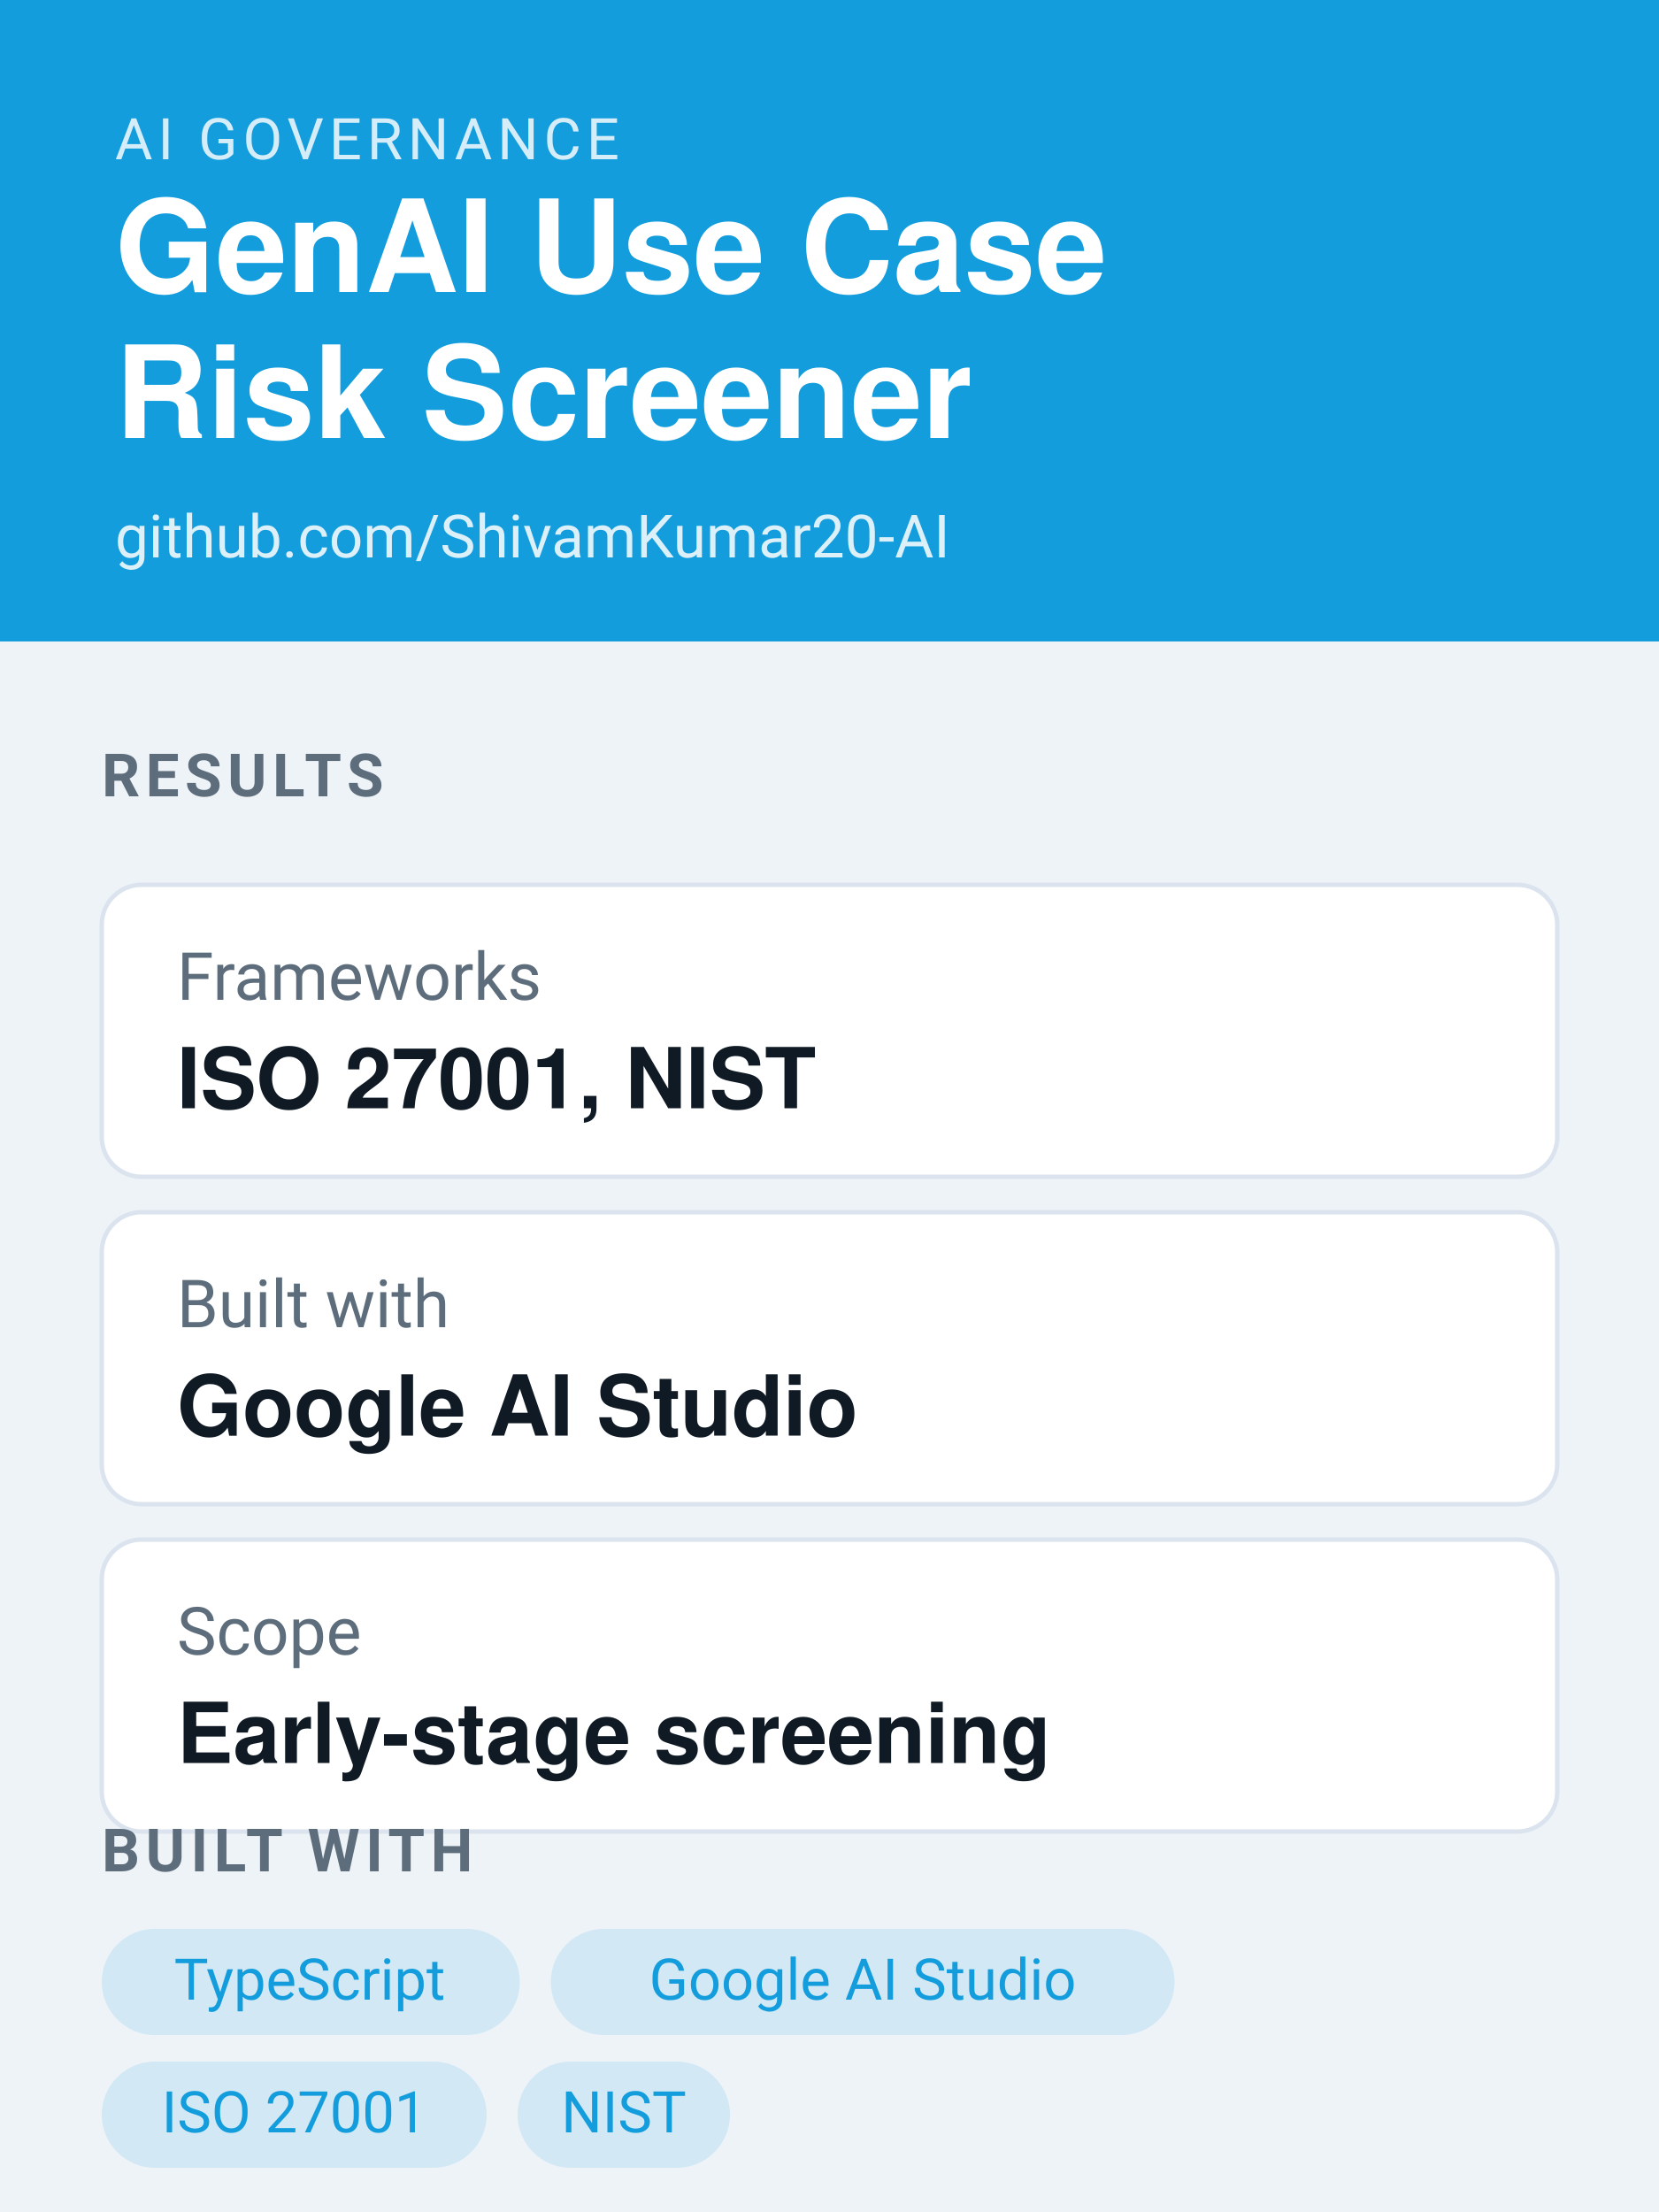
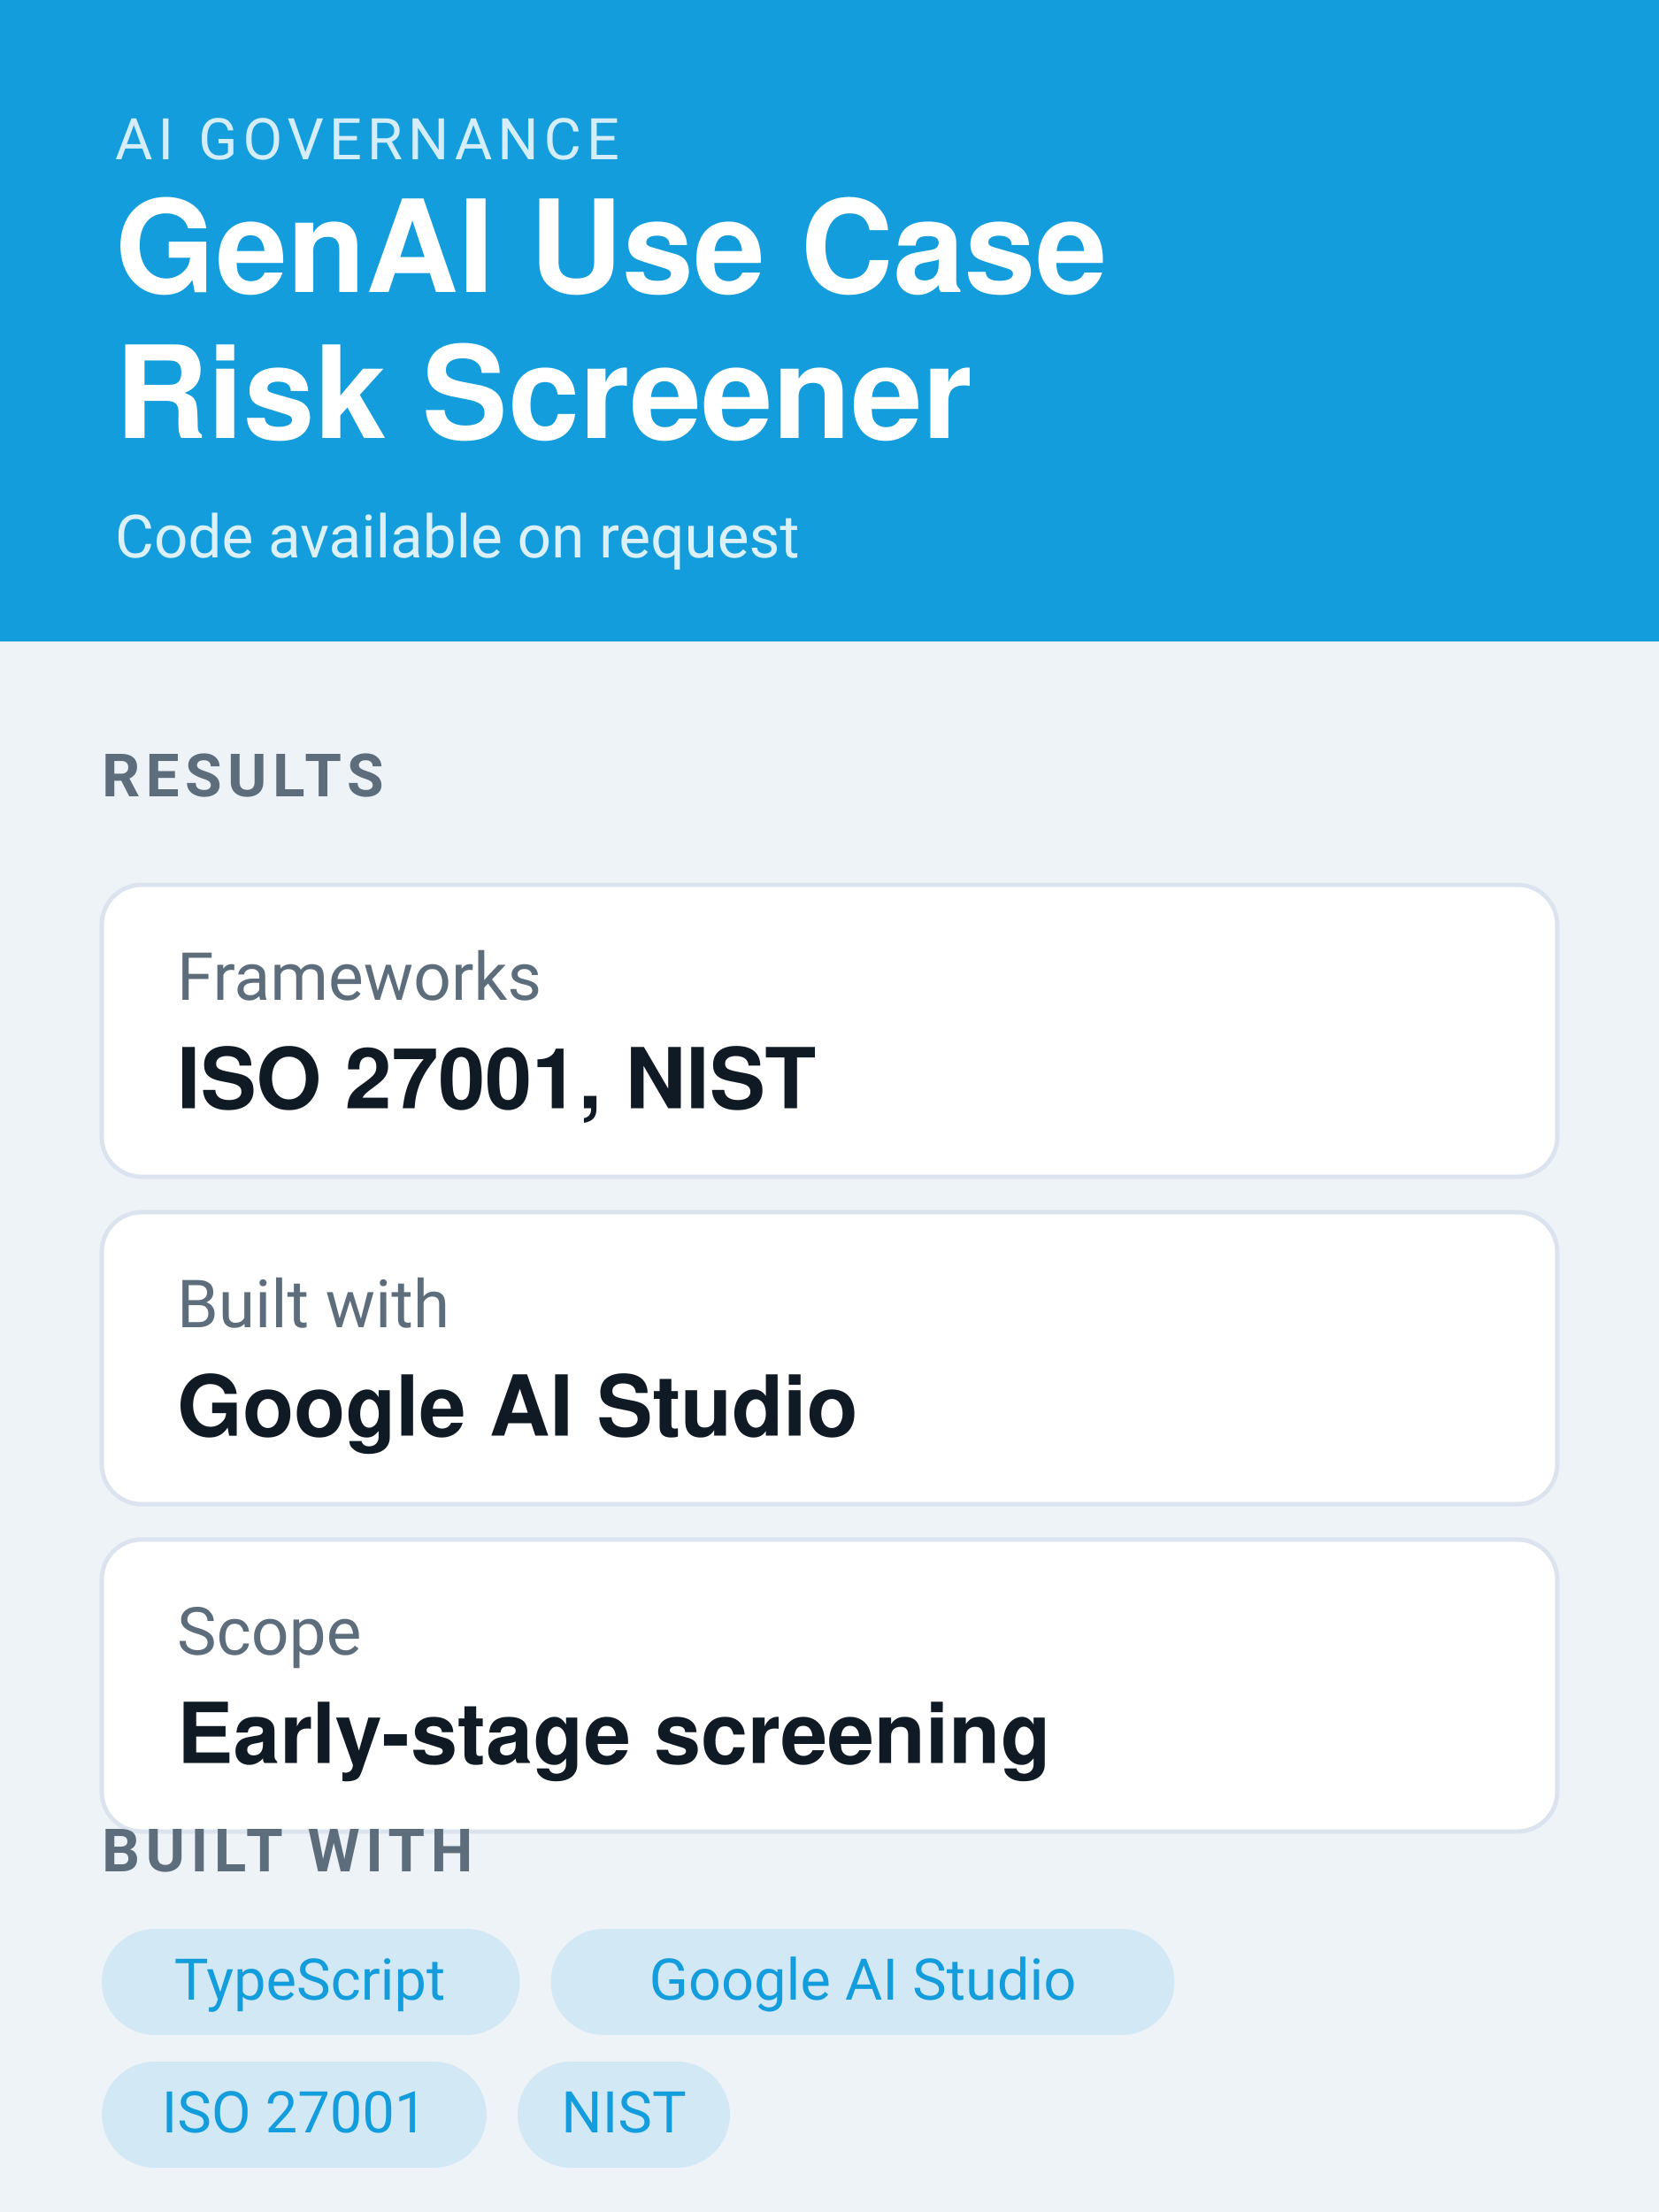
<svg xmlns="http://www.w3.org/2000/svg" viewBox="0 0 750 1000" width="750" height="1000" role="img" aria-label="GenAI Use Case Risk Screener project card">
  <rect width="750" height="1000" fill="#eef3f8" />
  <rect width="750" height="290" fill="#149ddd" />
  <text x="52" y="72" font-size="26" fill="#ffffff" opacity="0.82" letter-spacing="2.4" font-family="Roboto, Helvetica, Arial, sans-serif">AI GOVERNANCE</text>
  <text x="52" y="132" font-size="58" font-weight="700" fill="#ffffff" font-family="Raleway, Helvetica, Arial, sans-serif">GenAI Use Case</text>
  <text x="52" y="198" font-size="58" font-weight="700" fill="#ffffff" font-family="Raleway, Helvetica, Arial, sans-serif">Risk Screener</text>
-   <text x="52" y="252" font-size="27" fill="#ffffff" opacity="0.85" font-family="Roboto, Helvetica, Arial, sans-serif">github.com/ShivamKumar20-AI</text>
+   <text x="52" y="252" font-size="27" fill="#ffffff" opacity="0.85" font-family="Roboto, Helvetica, Arial, sans-serif">Code available on request</text>
  <text x="46" y="360" font-size="27" font-weight="700" fill="#5d6d7c" letter-spacing="2.6" font-family="Roboto, Helvetica, Arial, sans-serif">RESULTS</text>
  <rect x="46" y="400" width="658" height="132" rx="18" fill="#ffffff" stroke="#dbe4ee" stroke-width="2" />
  <text x="80" y="452" font-size="30" fill="#5d6d7c" font-family="Roboto, Helvetica, Arial, sans-serif">Frameworks</text>
  <text x="80" y="501" font-size="38" font-weight="700" fill="#0f1a24" font-family="Raleway, Helvetica, Arial, sans-serif">ISO 27001, NIST</text>
  <rect x="46" y="548" width="658" height="132" rx="18" fill="#ffffff" stroke="#dbe4ee" stroke-width="2" />
  <text x="80" y="600" font-size="30" fill="#5d6d7c" font-family="Roboto, Helvetica, Arial, sans-serif">Built with</text>
  <text x="80" y="649" font-size="38" font-weight="700" fill="#0f1a24" font-family="Raleway, Helvetica, Arial, sans-serif">Google AI Studio</text>
  <rect x="46" y="696" width="658" height="132" rx="18" fill="#ffffff" stroke="#dbe4ee" stroke-width="2" />
  <text x="80" y="748" font-size="30" fill="#5d6d7c" font-family="Roboto, Helvetica, Arial, sans-serif">Scope</text>
  <text x="80" y="797" font-size="38" font-weight="700" fill="#0f1a24" font-family="Raleway, Helvetica, Arial, sans-serif">Early-stage screening</text>
  <text x="46" y="846" font-size="27" font-weight="700" fill="#5d6d7c" letter-spacing="2.6" font-family="Roboto, Helvetica, Arial, sans-serif">BUILT WITH</text>
  <rect x="46" y="872" width="189" height="48" rx="24" fill="#149ddd" opacity="0.13" />
  <text x="140" y="904" font-size="26" fill="#149ddd" text-anchor="middle" font-family="Roboto, Helvetica, Arial, sans-serif">TypeScript</text>
  <rect x="249" y="872" width="282" height="48" rx="24" fill="#149ddd" opacity="0.13" />
  <text x="390" y="904" font-size="26" fill="#149ddd" text-anchor="middle" font-family="Roboto, Helvetica, Arial, sans-serif">Google AI Studio</text>
  <rect x="46" y="932" width="174" height="48" rx="24" fill="#149ddd" opacity="0.13" />
  <text x="133" y="964" font-size="26" fill="#149ddd" text-anchor="middle" font-family="Roboto, Helvetica, Arial, sans-serif">ISO 27001</text>
  <rect x="234" y="932" width="96" height="48" rx="24" fill="#149ddd" opacity="0.13" />
  <text x="282" y="964" font-size="26" fill="#149ddd" text-anchor="middle" font-family="Roboto, Helvetica, Arial, sans-serif">NIST</text>
</svg>
